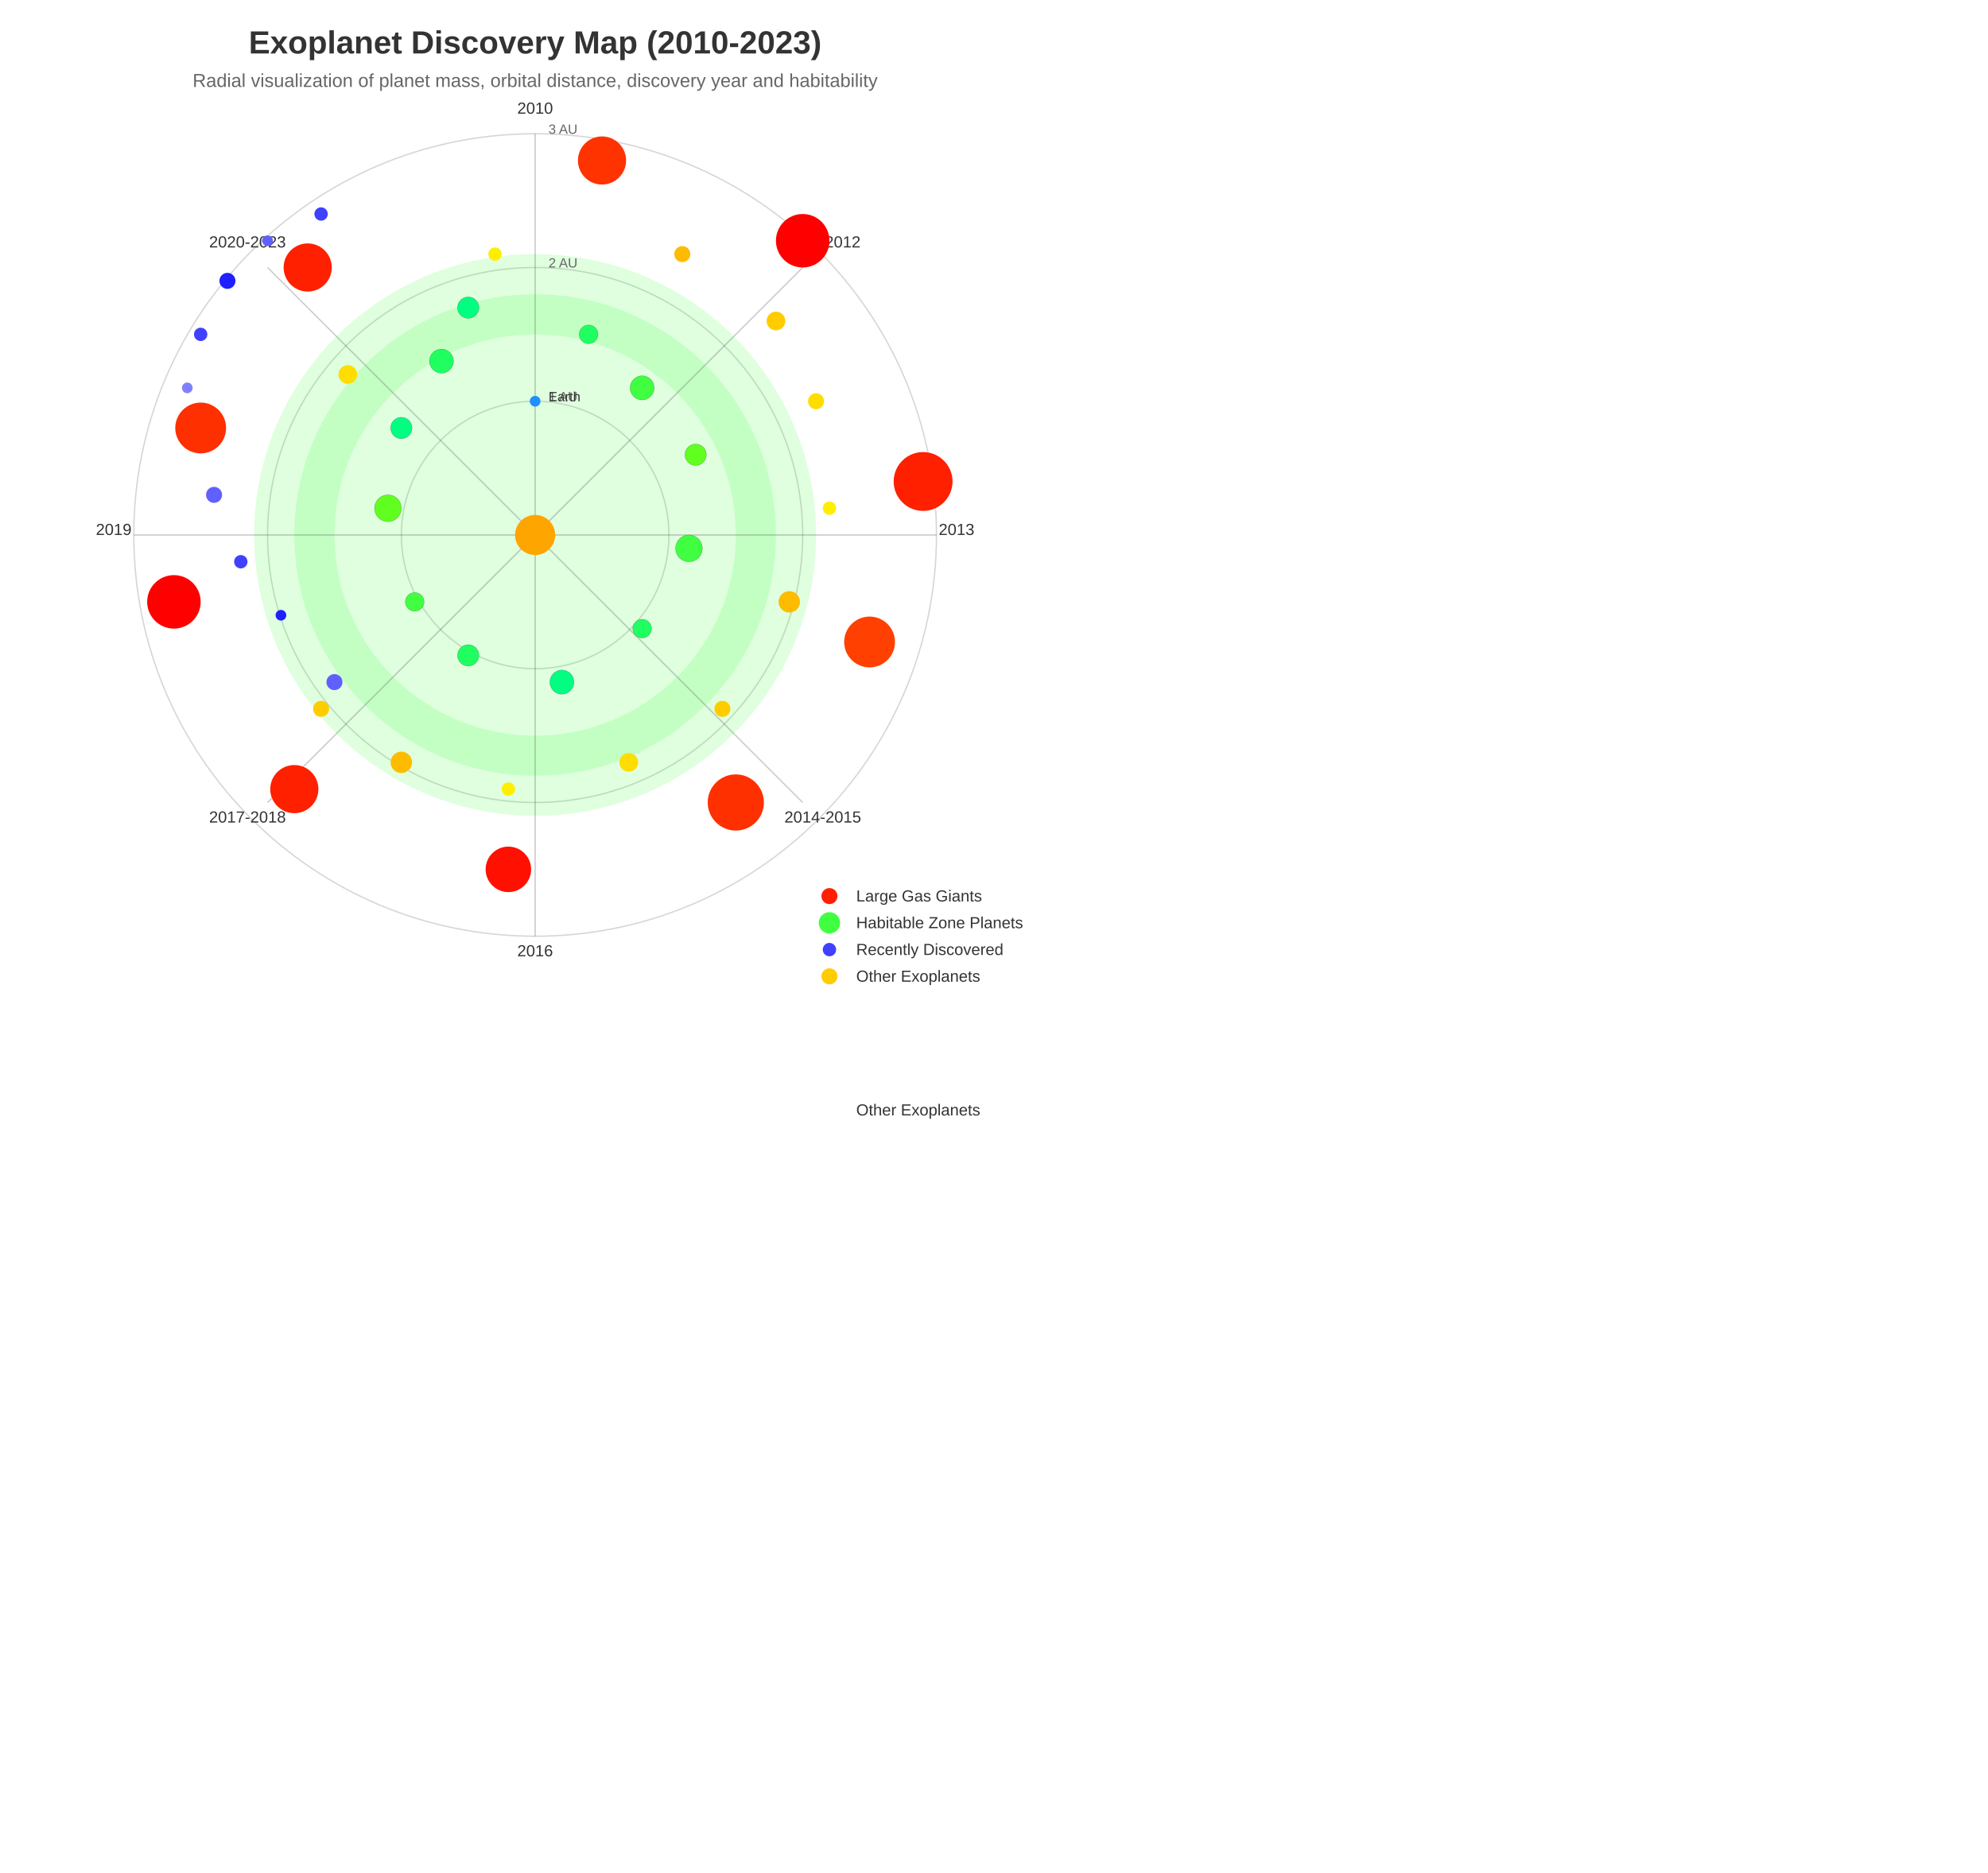
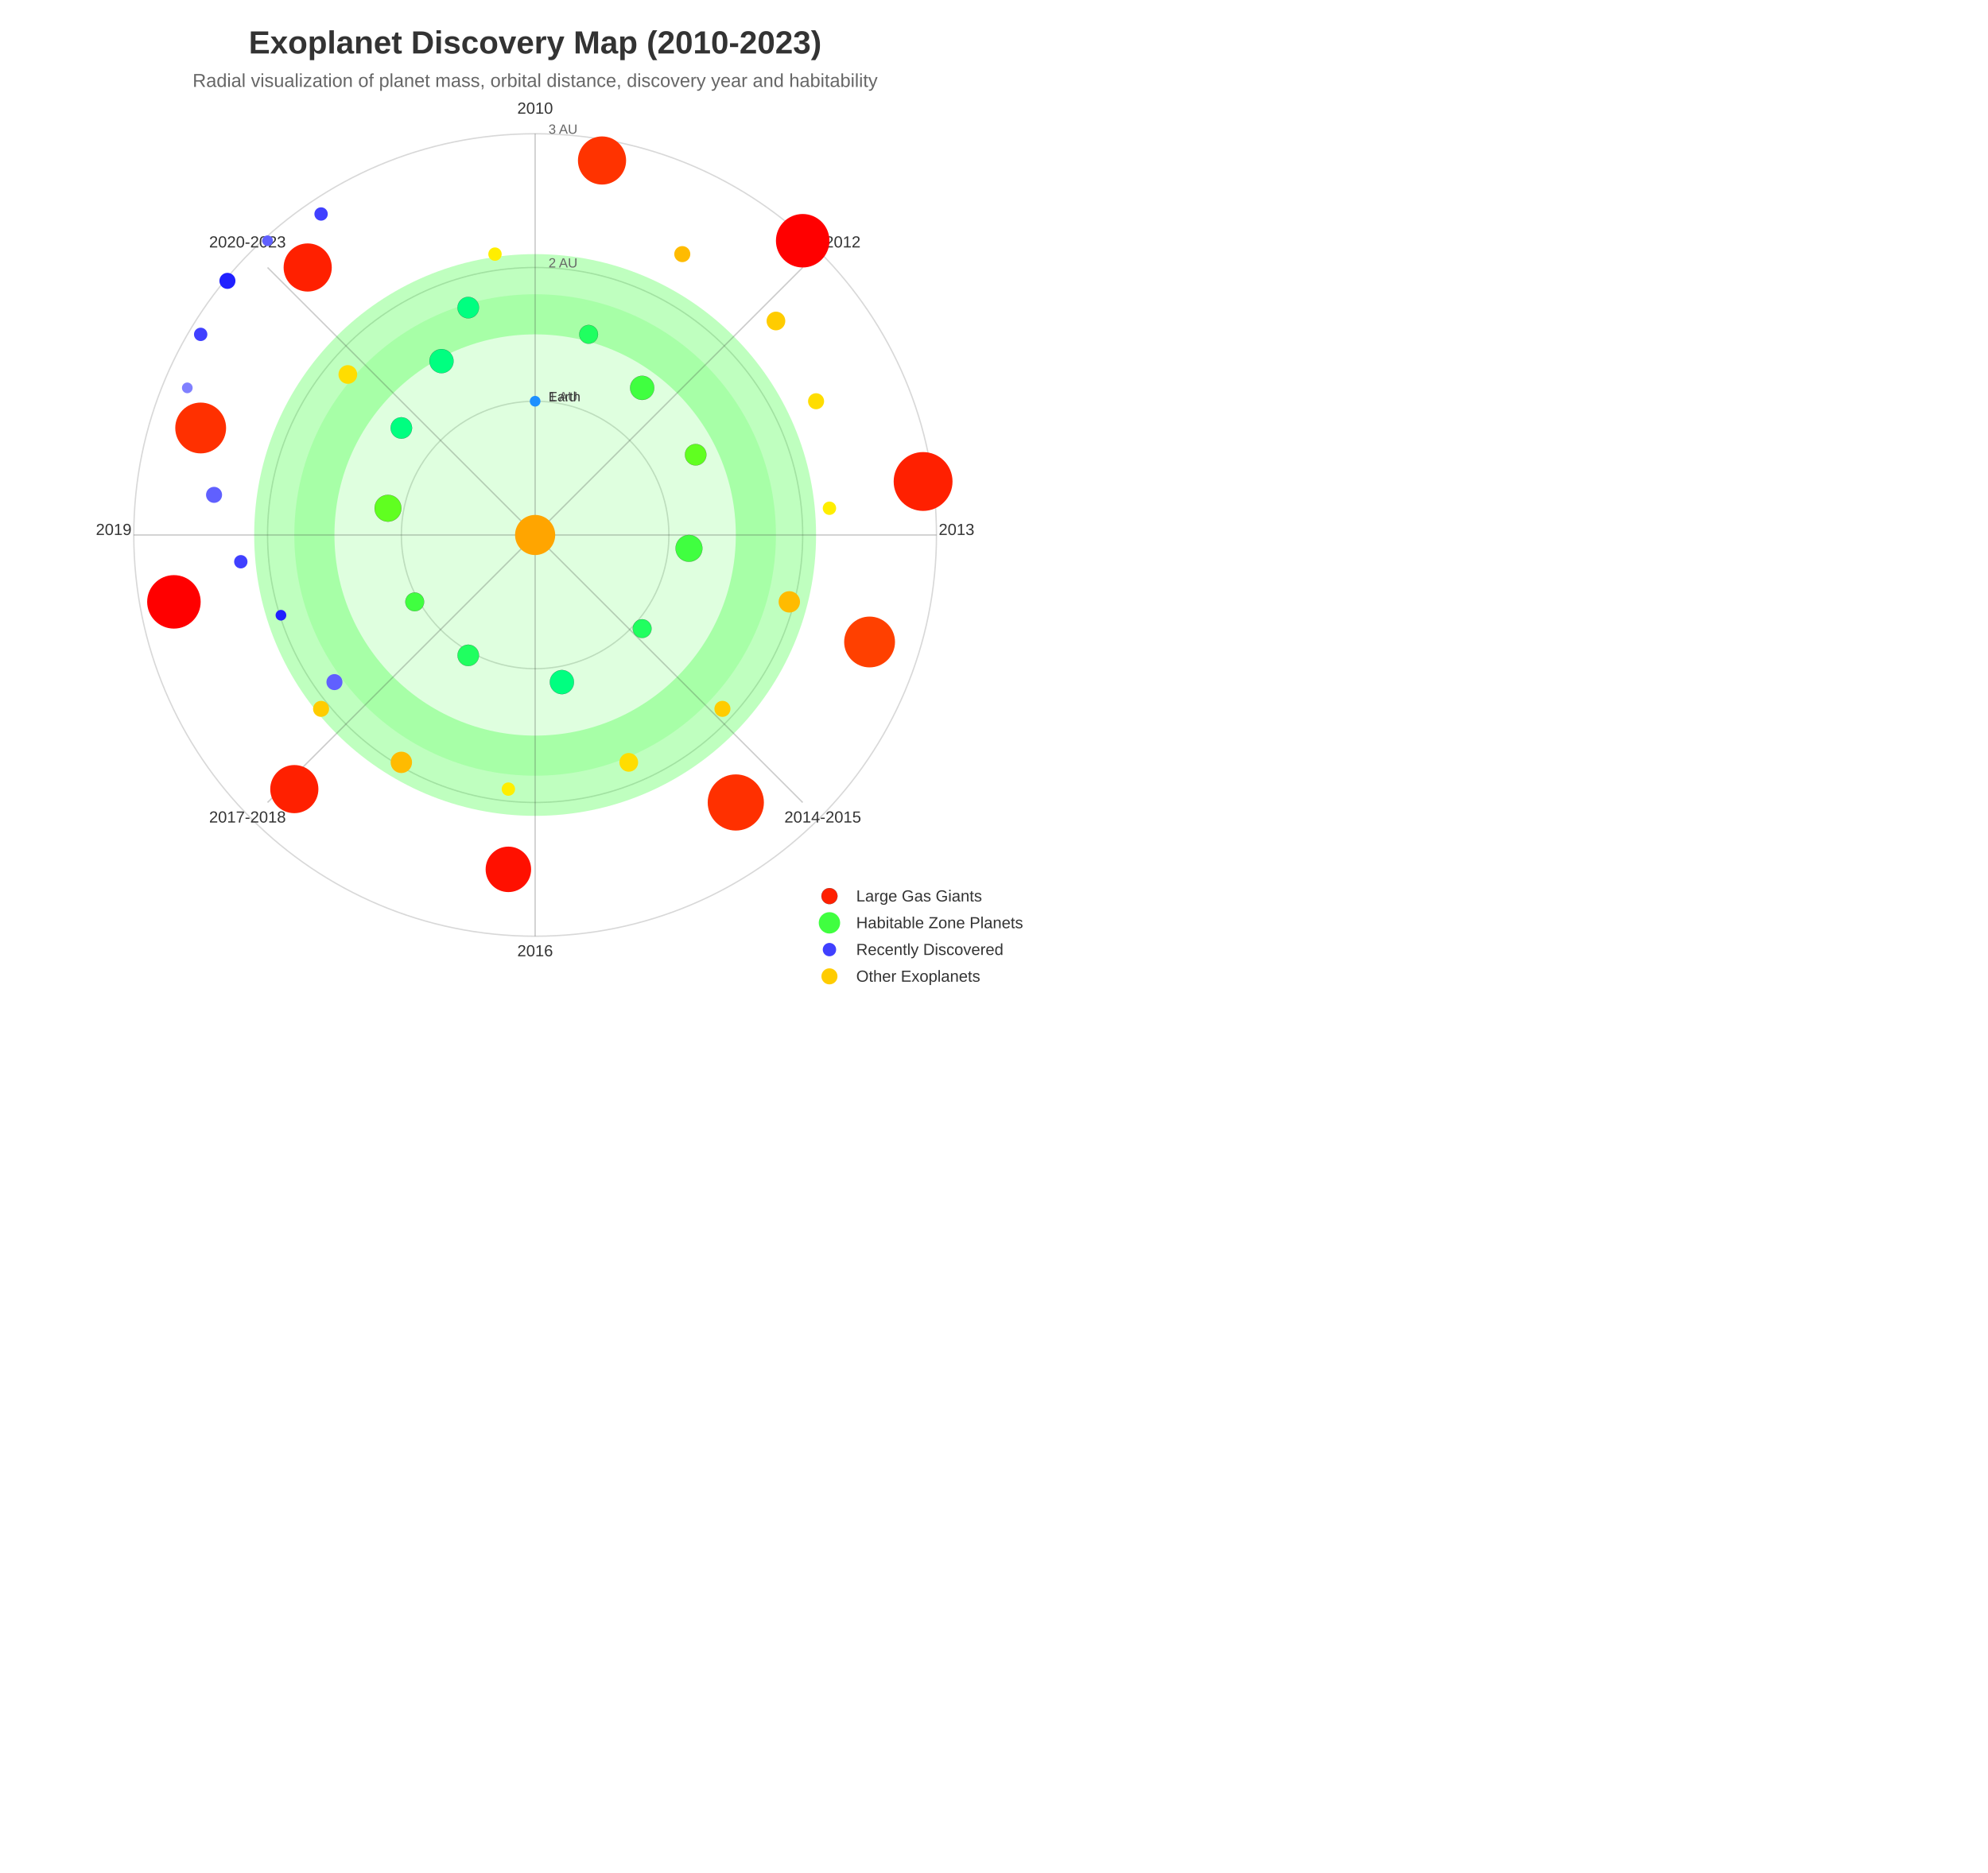
<svg xmlns="http://www.w3.org/2000/svg" height="1400" id="svg" tag_name="svg" width="1486">
  <defs id="defs" tag_name="svg/defs">
    <filter height="200%" id="filter" tag_name="svg/defs/filter" width="200%" x="-50%" y="-50%">
      <fegaussianblur id="fegaussianblur" result="blur" stdDeviation="3" tag_name="svg/defs/filter/fegaussianblur" />
      <fecomposite id="fecomposite" in="SourceGraphic" in2="blur" operator="over" tag_name="svg/defs/filter/fecomposite" />
    </filter>
  </defs>
-   <g id="g_1" stroke="#333333" stroke-width="1" stroke-opacity="0.2" tag_name="svg/g_1">
+   <g id="g_1" stroke="#33333330" stroke-width="1" tag_name="svg/g_1">
    <circle cx="400" cy="400" fill="none" id="circle_52" r="100" tag_name="svg/g_1/circle_52" />
    <circle cx="400" cy="400" fill="none" id="circle_51" r="200" tag_name="svg/g_1/circle_51" />
    <circle cx="400" cy="400" fill="none" id="circle_50" r="300" tag_name="svg/g_1/circle_50" />
-     <circle class="reveliobad_1  reveliogood_9 reveliobad_3" cx="400" cy="400" fill="#00ff00" fill-opacity="0.125" id="circle_49" r="180" stroke="#00ff00" stroke-width="60" stroke-opacity="0.125" tag_name="svg/g_1/circle_49" />
+     <circle class="reveliobad_1  reveliogood_9 reveliobad_3" cx="400" cy="400" fill="#00ff0020" id="circle_49" r="180" stroke="#00ff0040" stroke-width="60" tag_name="svg/g_1/circle_49" />
  </g>
-   <g id="g" stroke="#333333" stroke-width="1" stroke-opacity="0.25" tag_name="svg/g">
+   <g id="g" stroke="#33333340" stroke-width="1" tag_name="svg/g">
    <line id="line_7" tag_name="svg/g/line_7" x1="400" x2="400" y1="400" y2="100" />
    <line id="line_6" tag_name="svg/g/line_6" x1="400" x2="700" y1="400" y2="400" />
    <line id="line_5" tag_name="svg/g/line_5" x1="400" x2="400" y1="400" y2="700" />
    <line id="line_4" tag_name="svg/g/line_4" x1="400" x2="100" y1="400" y2="400" />
    <line id="line_3" tag_name="svg/g/line_3" x1="400" x2="600" y1="400" y2="200" />
    <line id="line_2" tag_name="svg/g/line_2" x1="400" x2="600" y1="400" y2="600" />
    <line id="line_1" tag_name="svg/g/line_1" x1="400" x2="200" y1="400" y2="600" />
    <line id="line" tag_name="svg/g/line" x1="400" x2="200" y1="400" y2="200" />
  </g>
  <text fill="#333333" font-family="Arial" font-size="12" id="text_18" tag_name="svg/text_18" text-anchor="middle" x="400" y="85">
    2010
  </text>
  <text fill="#333333" font-family="Arial" font-size="12" id="text_17" tag_name="svg/text_17" text-anchor="middle" x="715" y="400">
    2013
  </text>
  <text fill="#333333" font-family="Arial" font-size="12" id="text_16" tag_name="svg/text_16" text-anchor="middle" x="400" y="715">
    2016
  </text>
  <text fill="#333333" font-family="Arial" font-size="12" id="text_15" tag_name="svg/text_15" text-anchor="middle" x="85" y="400">
    2019
  </text>
  <text fill="#333333" font-family="Arial" font-size="12" id="text_14" tag_name="svg/text_14" text-anchor="middle" x="615" y="185">
    2011-2012
  </text>
  <text fill="#333333" font-family="Arial" font-size="12" id="text_13" tag_name="svg/text_13" text-anchor="middle" x="615" y="615">
    2014-2015
  </text>
  <text fill="#333333" font-family="Arial" font-size="12" id="text_12" tag_name="svg/text_12" text-anchor="middle" x="185" y="615">
    2017-2018
  </text>
  <text fill="#333333" font-family="Arial" font-size="12" id="text_11" tag_name="svg/text_11" text-anchor="middle" x="185" y="185">
    2020-2023
  </text>
  <text fill="#666666" font-family="Arial" font-size="10" id="text_10" tag_name="svg/text_10" text-anchor="start" x="410" y="300">
    1 AU
  </text>
  <text fill="#666666" font-family="Arial" font-size="10" id="text_9" tag_name="svg/text_9" text-anchor="start" x="410" y="200">
    2 AU
  </text>
  <text fill="#666666" font-family="Arial" font-size="10" id="text_8" tag_name="svg/text_8" text-anchor="start" x="410" y="100">
    3 AU
  </text>
  <circle cx="400" cy="400" fill="orange" id="circle_48" r="15" tag_name="svg/circle_48">
    <animate attributeName="r" dur="4s" id="animate" repeatCount="indefinite" tag_name="svg/circle_48/animate" values="15;17;15" />
  </circle>
  <circle cx="400" cy="300" fill="#1E90FF" id="circle_47" r="4" stroke-width="1" tag_name="svg/circle_47" />
  <text fill="#333333" font-family="Arial" font-size="10" id="text_7" tag_name="svg/text_7" x="410" y="300">
    Earth
  </text>
  <circle class="reveliogood reveliobad_1  reveliobad_2 reveliobad_3" cx="450" cy="120" fill="#ff3300" id="circle_46" r="18" tag_name="svg/circle_46" />
  <circle class="reveliogood  reveliobad_2" cx="600" cy="180" fill="#ff0000" id="circle_45" r="20" tag_name="svg/circle_45" />
  <circle class="reveliogood " cx="690" cy="360" fill="#ff2000" id="circle_44" r="22" tag_name="svg/circle_44" />
  <circle class="reveliogood reveliobad_1 reveliobad_3" cx="650" cy="480" fill="#ff4000" id="circle_43" r="19" tag_name="svg/circle_43" />
  <circle class="reveliogood " cx="550" cy="600" fill="#ff3000" id="circle_42" r="21" tag_name="svg/circle_42" />
  <circle class="reveliogood " cx="380" cy="650" fill="#ff1000" id="circle_41" r="17" tag_name="svg/circle_41" />
  <circle class="reveliogood reveliobad_1  reveliobad_2 reveliobad_3" cx="220" cy="590" fill="#ff2000" id="circle_40" r="18" tag_name="svg/circle_40" />
  <circle class="reveliogood reveliobad_1 reveliobad_3" cx="130" cy="450" fill="#ff0000" id="circle_39" r="20" tag_name="svg/circle_39" />
  <circle class="reveliogood reveliobad_1 reveliobad_3" cx="150" cy="320" fill="#ff3000" id="circle_38" r="19" tag_name="svg/circle_38" />
  <circle class="reveliogood reveliobad_1 reveliobad_3" cx="230" cy="200" fill="#ff2000" id="circle_37" r="18" tag_name="svg/circle_37" />
  <circle class="reveliogood_2 reveliogood_6 reveliogood_9" cx="350" cy="230" fill="#00ff80" id="circle_36" r="8" stroke="rgb(0,0,0)" stroke-width="0.1" tag_name="svg/circle_36" />
  <circle class="reveliogood_2 reveliogood_6 reveliogood_9" cx="440" cy="250" fill="#20ff60" id="circle_35" r="7" stroke="rgb(0,0,0)" stroke-width="0.1" tag_name="svg/circle_35" />
  <circle class="reveliogood_2 reveliogood_6 reveliogood_9" cx="480" cy="290" fill="#40ff40" id="circle_34" r="9" stroke="rgb(0,0,0)" stroke-width="0.1" tag_name="svg/circle_34" />
  <circle class="reveliogood_2 reveliogood_6 reveliogood_9" cx="520" cy="340" fill="#60ff20" id="circle_33" r="8" stroke="rgb(0,0,0)" stroke-width="0.1" tag_name="svg/circle_33" />
  <circle class="reveliogood_2 reveliogood_6 reveliogood_9" cx="515" cy="410" fill="#40ff40" id="circle_32" r="10" stroke="rgb(0,0,0)" stroke-width="0.1" tag_name="svg/circle_32" />
  <circle class="reveliogood_2 reveliogood_6 reveliogood_9 reveliobad_3" cx="480" cy="470" fill="#20ff60" id="circle_31" r="7" stroke="rgb(0,0,0)" stroke-width="0.1" tag_name="svg/circle_31" />
  <circle class="reveliogood_2 reveliogood_6 reveliogood_9 reveliobad_3" cx="420" cy="510" fill="#00ff80" id="circle_30" r="9" stroke="rgb(0,0,0)" stroke-width="0.1" tag_name="svg/circle_30" />
  <circle class="reveliogood_2 reveliogood_6 reveliogood_9" cx="350" cy="490" fill="#20ff60" id="circle_29" r="8" stroke="rgb(0,0,0)" stroke-width="0.1" tag_name="svg/circle_29" />
  <circle class="reveliogood_2 reveliogood_6 reveliogood_9" cx="310" cy="450" fill="#40ff40" id="circle_28" r="7" stroke="rgb(0,0,0)" stroke-width="0.1" tag_name="svg/circle_28" />
  <circle class="reveliogood_2 reveliogood_6 reveliogood_9" cx="290" cy="380" fill="#60ff20" id="circle_27" r="10" stroke="rgb(0,0,0)" stroke-width="0.1" tag_name="svg/circle_27" />
  <circle class="reveliogood_2 reveliogood_6 reveliogood_9 reveliobad_3" cx="300" cy="320" fill="#00ff80" id="circle_26" r="8" stroke="rgb(0,0,0)" stroke-width="0.1" tag_name="svg/circle_26" />
-   <circle class="reveliogood_2 reveliogood_6 reveliogood_9" cx="330" cy="270" fill="#20ff60" id="circle_25" r="9" stroke="rgb(0,0,0)" stroke-width="0.1" tag_name="svg/circle_25" />
+   <circle class="reveliogood_2 reveliogood_6 reveliogood_9" cx="330" cy="270" fill="#00ff80" id="circle_25" r="9" stroke="rgb(0,0,0)" stroke-width="0.1" tag_name="svg/circle_25" />
  <circle class="reveliogood_7" cx="240" cy="160" fill="#4040ff" id="circle_24" r="5" tag_name="svg/circle_24" />
  <circle class="reveliogood_7" cx="200" cy="180" fill="#6060ff" id="circle_23" r="4" tag_name="svg/circle_23" />
  <circle class="reveliogood_7" cx="170" cy="210" fill="#2020ff" id="circle_22" r="6" tag_name="svg/circle_22" />
  <circle class="reveliogood_7 reveliobad_1" cx="150" cy="250" fill="#4040ff" id="circle_21" r="5" tag_name="svg/circle_21" />
  <circle class="reveliogood_7 reveliobad_1" cx="140" cy="290" fill="#8080ff" id="circle_20" r="4" tag_name="svg/circle_20" />
  <circle class="reveliogood_8 reveliobad_1" cx="160" cy="370" fill="#6060ff" id="circle_19" r="6" tag_name="svg/circle_19" />
  <circle class="reveliogood_8" cx="180" cy="420" fill="#4040ff" id="circle_18" r="5" tag_name="svg/circle_18" />
  <circle class="reveliogood_8" cx="210" cy="460" fill="#2020ff" id="circle_17" r="4" tag_name="svg/circle_17" />
  <circle class="reveliogood_8" cx="250" cy="510" fill="#6060ff" id="circle_16" r="6" tag_name="svg/circle_16" />
  <circle class="reveliogood_5" cx="580" cy="240" fill="#ffcc00" id="circle_15" r="7" tag_name="svg/circle_15" />
  <circle class="reveliogood_5" cx="610" cy="300" fill="#ffdd00" id="circle_14" r="6" tag_name="svg/circle_14" />
  <circle class="reveliogood_5" cx="620" cy="380" fill="#ffee00" id="circle_13" r="5" tag_name="svg/circle_13" />
  <circle class="reveliogood_5" cx="590" cy="450" fill="#ffbb00" id="circle_12" r="8" tag_name="svg/circle_12" />
  <circle class="reveliogood_5" cx="540" cy="530" fill="#ffcc00" id="circle_11" r="6" tag_name="svg/circle_11" />
  <circle class="reveliogood_5" cx="470" cy="570" fill="#ffdd00" id="circle_10" r="7" tag_name="svg/circle_10" />
  <circle class="reveliogood_5" cx="380" cy="590" fill="#ffee00" id="circle_9" r="5" tag_name="svg/circle_9" />
  <circle class="reveliogood_5" cx="300" cy="570" fill="#ffbb00" id="circle_8" r="8" tag_name="svg/circle_8" />
  <circle class="reveliogood_5" cx="240" cy="530" fill="#ffcc00" id="circle_7" r="6" tag_name="svg/circle_7" />
  <circle class="reveliogood_5" cx="260" cy="280" fill="#ffdd00" id="circle_6" r="7" tag_name="svg/circle_6" />
  <circle class="reveliogood_5" cx="370" cy="190" fill="#ffee00" id="circle_5" r="5" tag_name="svg/circle_5" />
  <circle class="reveliogood_5" cx="510" cy="190" fill="#ffbb00" id="circle_4" r="6" tag_name="svg/circle_4" />
-   <circle class="reveliobad_2" cx="620" cy="670" fill="#ff2000" id="circle_3" r="6" tag_name="svg/circle_3" />
+   <circle class="reveliobad_2" cx="620" cy="670" fill="#ff2000" id="circle_3" r="6" tag_name="svg/circle_3" stroke="rgb(0,0,0)" stroke-width="0.1" />
  <text fill="#333333" font-family="Arial" font-size="12" id="text_6" tag_name="svg/text_6" x="640" y="674">
    Large Gas Giants
  </text>
  <circle cx="620" cy="690" fill="#40ff40" id="circle_2" r="8" tag_name="svg/circle_2" />
  <text fill="#333333" font-family="Arial" font-size="12" id="text_5" tag_name="svg/text_5" x="640" y="694">
    Habitable Zone Planets
  </text>
  <circle cx="620" cy="710" fill="#4040ff" id="circle_1" r="5" tag_name="svg/circle_1" />
  <text fill="#333333" font-family="Arial" font-size="12" id="text_4" tag_name="svg/text_4" x="640" y="714">
    Recently Discovered
  </text>
  <circle cx="620" cy="730" fill="#ffcc00" id="circle" r="6" tag_name="svg/circle" />
  <text fill="#333333" font-family="Arial" font-size="12" id="text_3" tag_name="svg/text_3" x="640" y="734">
    Other Exoplanets
  </text>
-   <text fill="#333333" font-family="Arial" font-size="12" id="text_2" tag_name="svg/text_2" x="640" y="834">
-     Other Exoplanets
-   </text>
  <text fill="#333333" font-family="Arial" font-size="24" font-weight="bold" id="text_1" tag_name="svg/text_1" text-anchor="middle" x="400" y="40">
    Exoplanet Discovery Map (2010-2023)
  </text>
  <text fill="#666666" font-family="Arial" font-size="14" id="text" tag_name="svg/text" text-anchor="middle" x="400" y="65">
    Radial visualization of planet mass, orbital distance, discovery year and habitability
  </text>
</svg>
